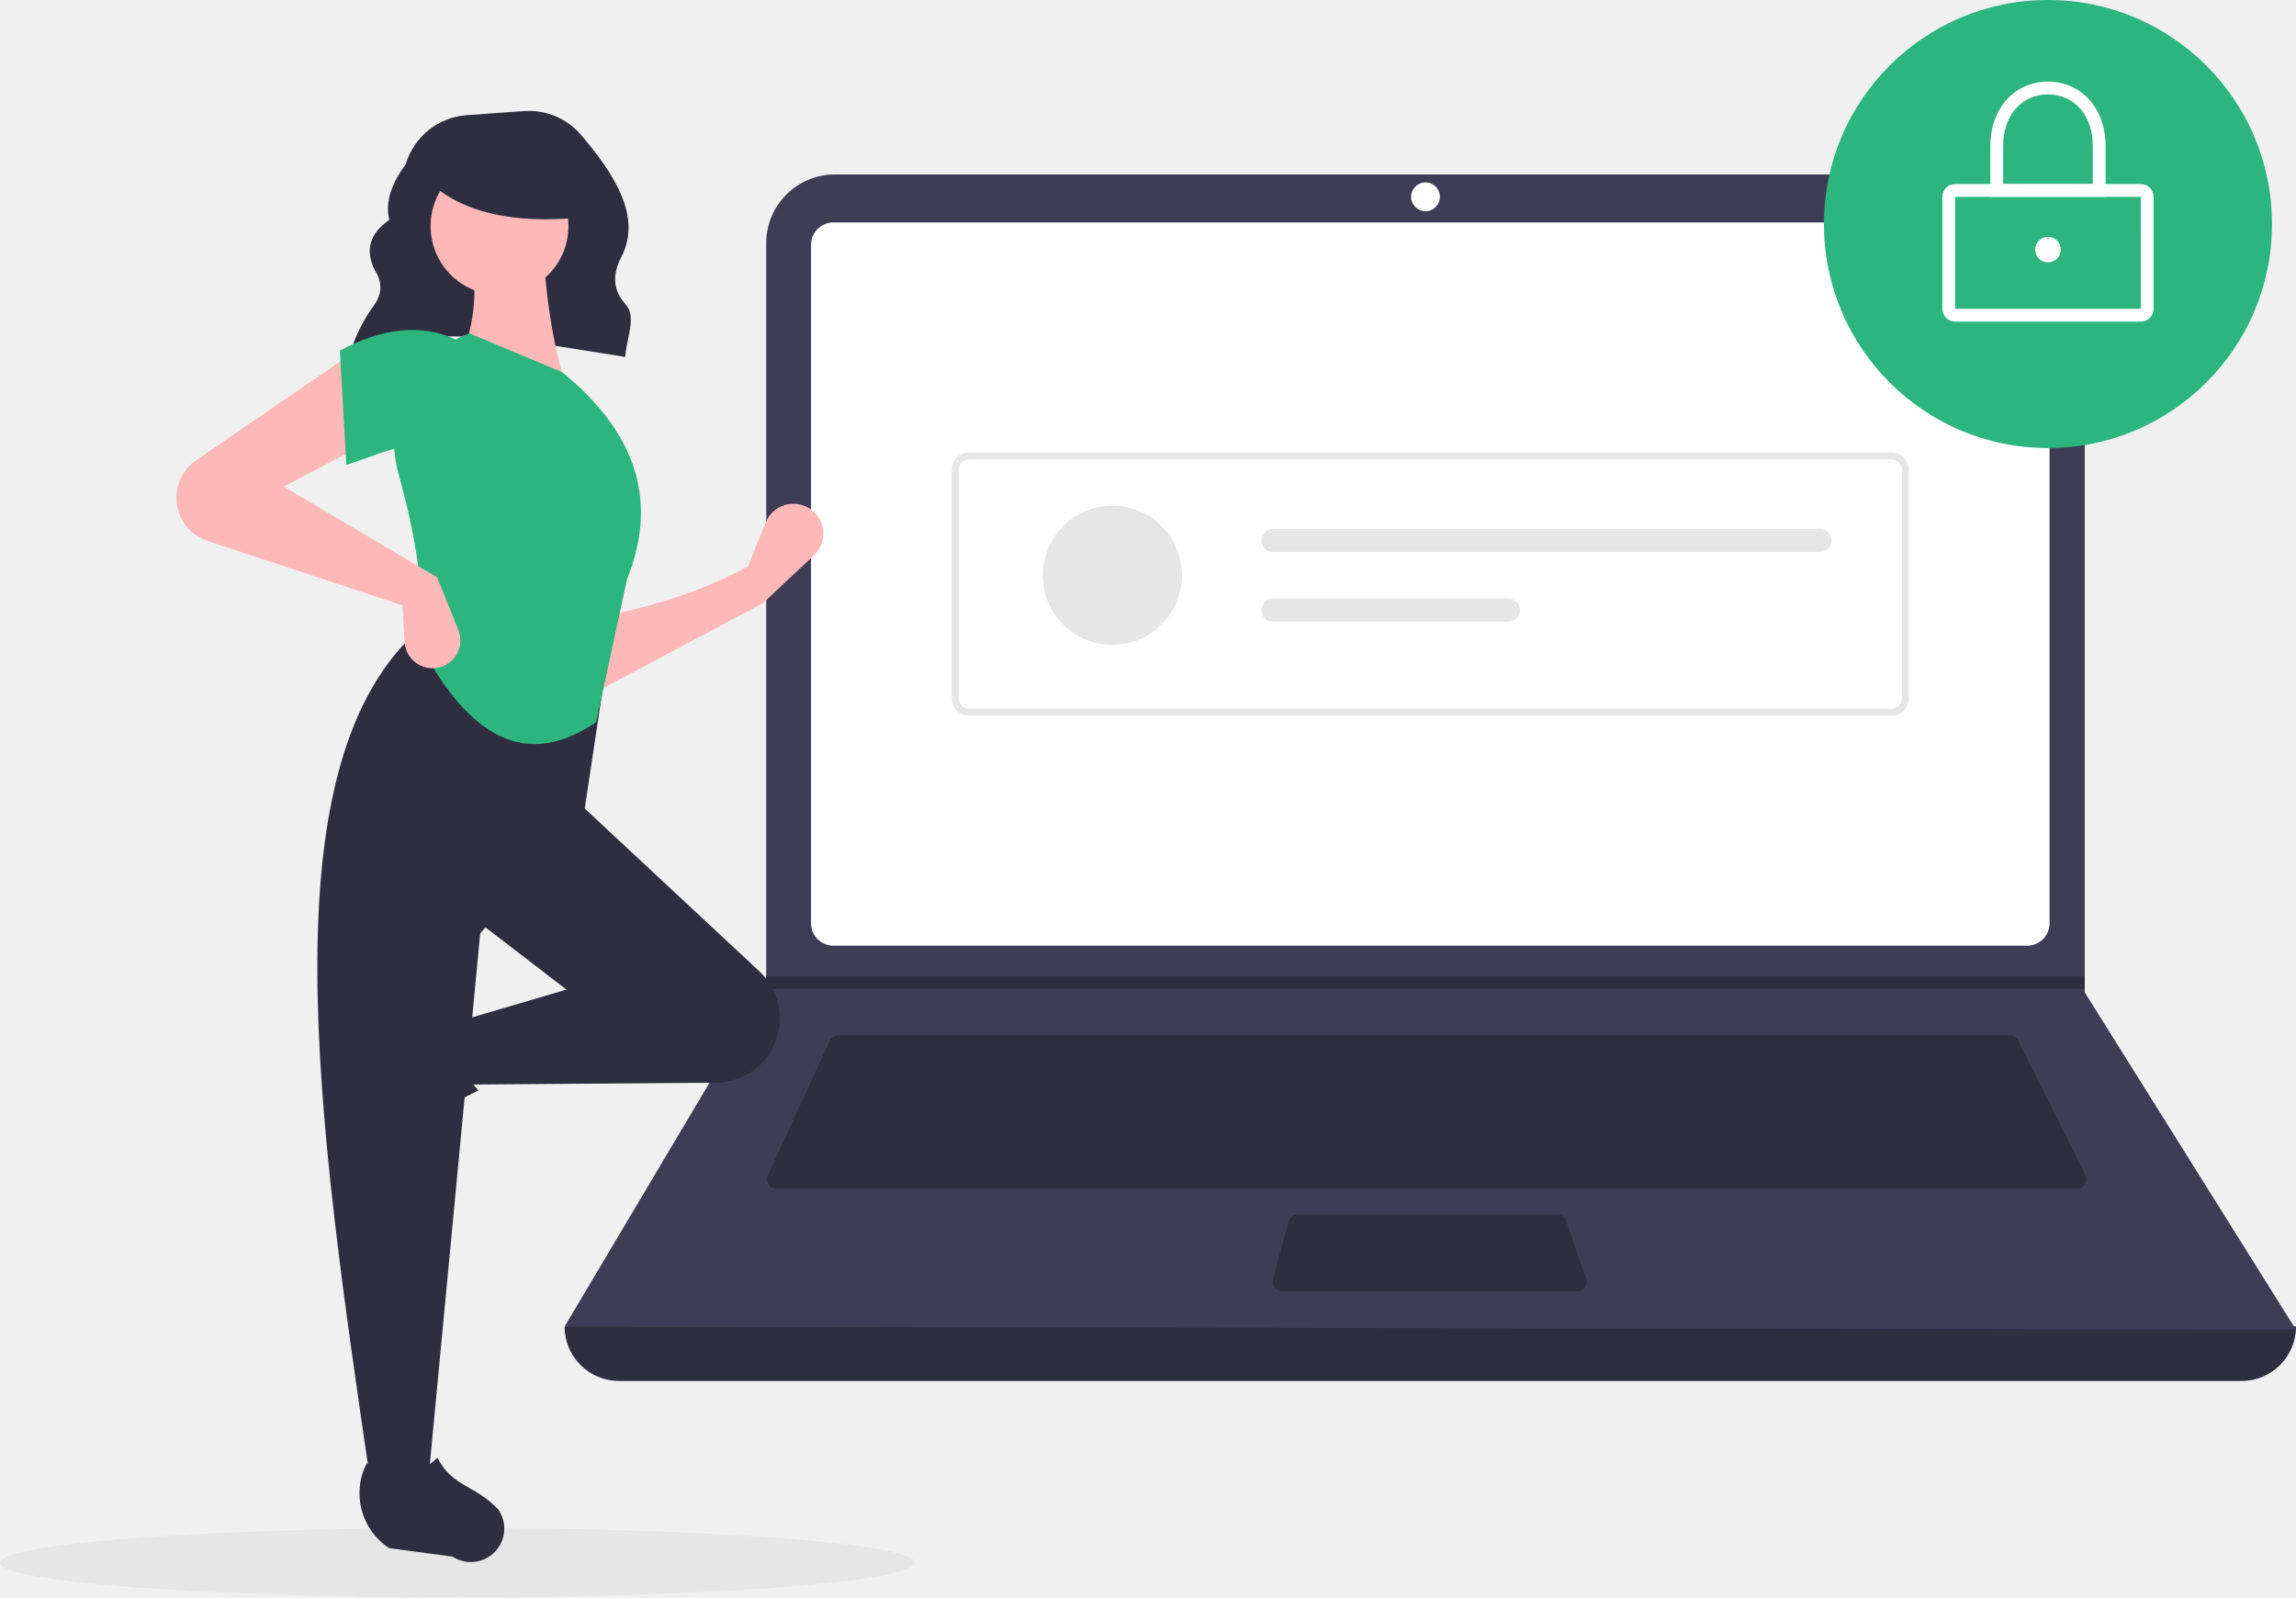
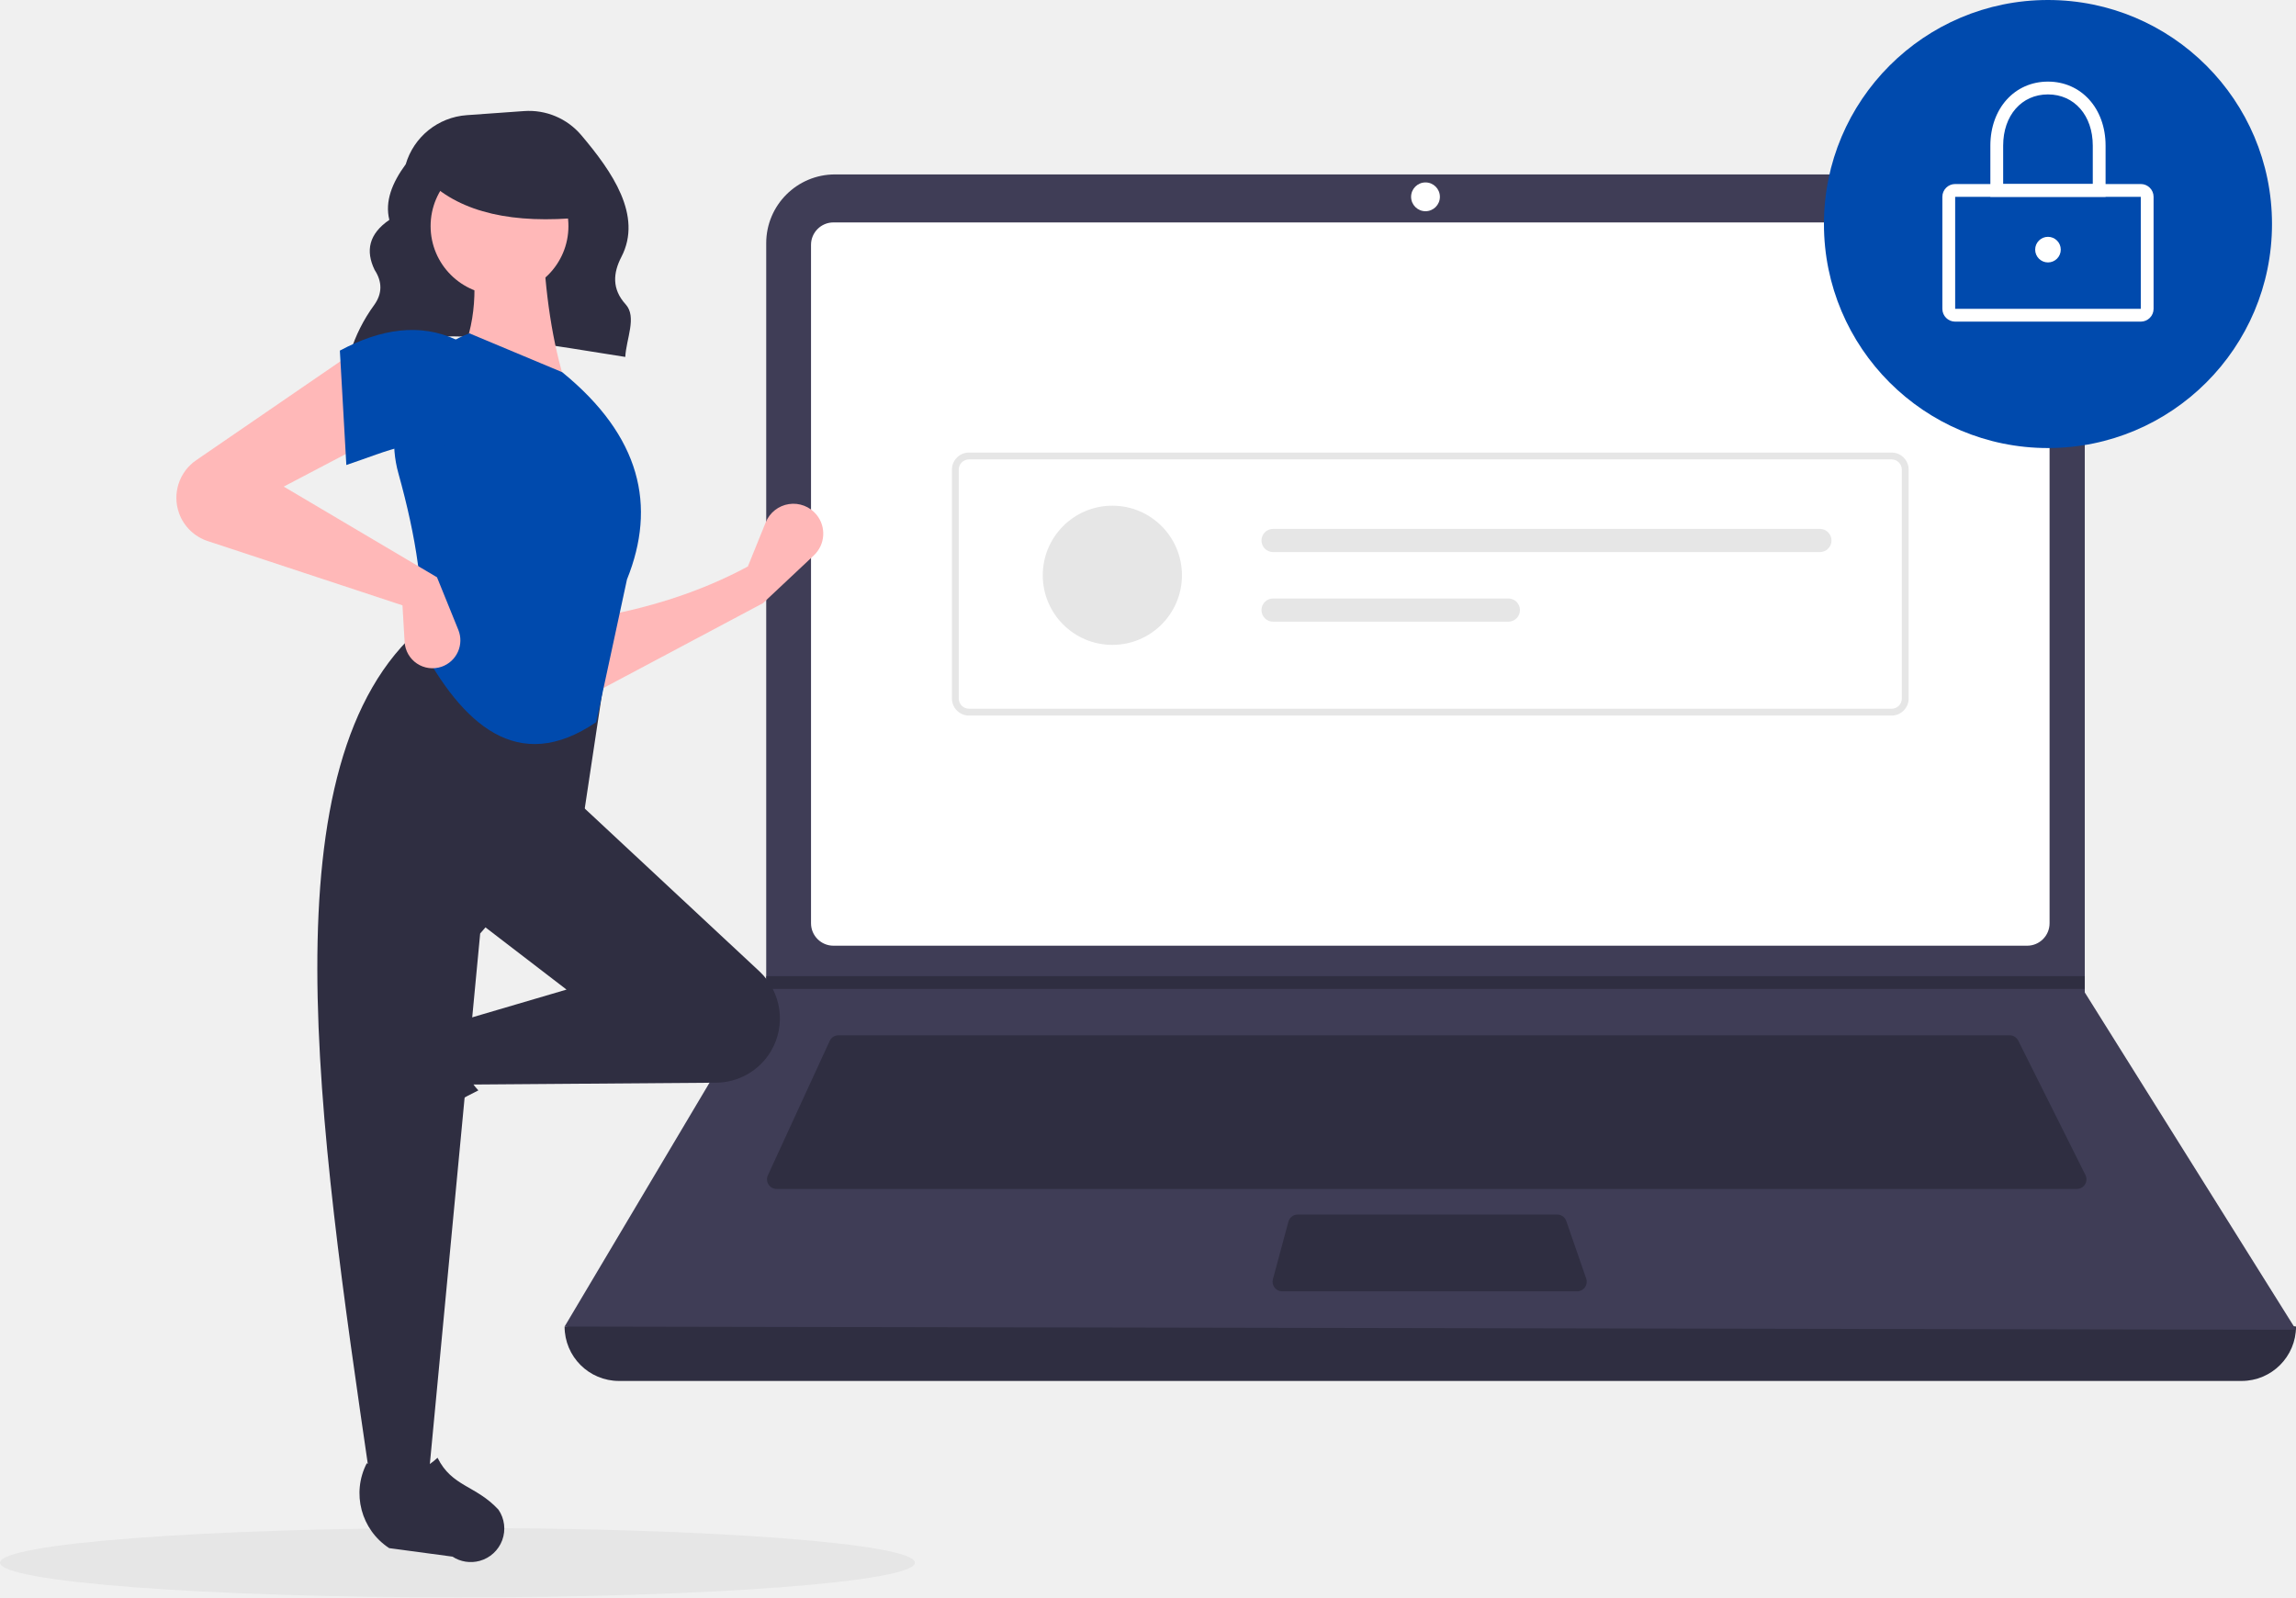
<svg xmlns="http://www.w3.org/2000/svg" id="a5c16198-98a1-478b-8909-43624583dcf2" data-name="Layer 1" width="793" height="551.732" viewBox="0 0 793 551.732">
  <ellipse cx="158" cy="539.732" rx="158" ry="12" fill="#e6e6e6" />
  <path d="M324.272,296.554c27.497-11.695,61.744-4.285,95.191.858.311-6.228,4.084-13.808.132-18.153-4.801-5.279-4.359-10.825-1.47-16.404,7.388-14.265-3.197-29.444-13.884-42.065a23.669,23.669,0,0,0-19.755-8.292l-19.797,1.414A23.709,23.709,0,0,0,343.635,230.859v0c-4.727,6.429-7.257,12.841-5.664,19.219-7.081,4.839-8.27,10.68-5.089,17.264,2.698,4.146,2.669,8.182-.123,12.106a55.891,55.891,0,0,0-8.31,16.506Z" transform="translate(-203.5 -174.1342)" fill="#2f2e41" />
  <path d="M977.709,651.097H417.291A18.791,18.791,0,0,1,398.5,632.306h0q304.727-35.415,598,0h0A18.791,18.791,0,0,1,977.709,651.097Z" transform="translate(-203.5 -174.1342)" fill="#2f2e41" />
  <path d="M996.5,633.412l-598-1.105,69.306-116.616.332-.553V258.131a23.752,23.752,0,0,1,23.754-23.754H899.792a23.752,23.752,0,0,1,23.754,23.754V516.906Z" transform="translate(-203.5 -174.1342)" fill="#3f3d56" />
  <path d="M491.35,250.957a7.746,7.746,0,0,0-7.738,7.738V493.031a7.747,7.747,0,0,0,7.738,7.738H903.65a7.747,7.747,0,0,0,7.738-7.738V258.694a7.747,7.747,0,0,0-7.738-7.738Z" transform="translate(-203.5 -174.1342)" fill="#fff" />
  <path d="M493.078,531.718a3.325,3.325,0,0,0-3.013,1.93l-21.355,46.425a3.316,3.316,0,0,0,3.012,4.702H920.814a3.316,3.316,0,0,0,2.965-4.799L900.567,533.551a3.299,3.299,0,0,0-2.965-1.833Z" transform="translate(-203.5 -174.1342)" fill="#2f2e41" />
  <circle cx="492.342" cy="67.98" r="4.974" fill="#fff" />
  <path d="M651.7,593.619a3.321,3.321,0,0,0-3.202,2.454l-5.357,19.896a3.316,3.316,0,0,0,3.202,4.179h101.874a3.315,3.315,0,0,0,3.133-4.401l-6.887-19.896a3.318,3.318,0,0,0-3.134-2.231Z" transform="translate(-203.5 -174.1342)" fill="#2f2e41" />
  <polygon points="720.046 337.135 720.046 341.556 264.306 341.556 264.649 341.004 264.649 337.135 720.046 337.135" fill="#2f2e41" />
-   <circle cx="707.335" cy="77.375" r="77.375" fill="#2cb67d" />
+   <circle cx="707.335" cy="77.375" r="77.375" fill="#004aad" />
  <path d="M942.89,285.223H878.779a4.426,4.426,0,0,1-4.421-4.421V242.114a4.426,4.426,0,0,1,4.421-4.421H942.89a4.426,4.426,0,0,1,4.421,4.421v38.688A4.426,4.426,0,0,1,942.89,285.223Zm-64.111-43.109v38.688h64.114L942.89,242.114Z" transform="translate(-203.5 -174.1342)" fill="#fff" />
  <path d="M930.731,242.114h-39.793V224.428c0-12.81,8.368-22.107,19.896-22.107s19.896,9.297,19.896,22.107Zm-35.372-4.421h30.95V224.428c0-10.413-6.363-17.686-15.475-17.686s-15.475,7.273-15.475,17.686Z" transform="translate(-203.5 -174.1342)" fill="#fff" />
  <circle cx="707.335" cy="86.218" r="4.421" fill="#fff" />
  <path d="M856.82,421.284H538.18a5.908,5.908,0,0,1-5.901-5.901V336.342a5.908,5.908,0,0,1,5.901-5.901H856.82a5.908,5.908,0,0,1,5.901,5.901V415.383A5.908,5.908,0,0,1,856.82,421.284Zm-318.64-88.482a3.544,3.544,0,0,0-3.54,3.54V415.383a3.544,3.544,0,0,0,3.54,3.54H856.82a3.544,3.544,0,0,0,3.54-3.54V336.342a3.544,3.544,0,0,0-3.54-3.54Z" transform="translate(-203.5 -174.1342)" fill="#e6e6e6" />
  <circle cx="384.19" cy="198.695" r="24.036" fill="#e6e6e6" />
  <path d="M643.203,356.805a4.006,4.006,0,1,0,0,8.012H832.061a4.006,4.006,0,0,0,0-8.012Z" transform="translate(-203.5 -174.1342)" fill="#e6e6e6" />
  <path d="M643.203,380.842a4.006,4.006,0,1,0,0,8.012H724.469a4.006,4.006,0,1,0,0-8.012Z" transform="translate(-203.5 -174.1342)" fill="#e6e6e6" />
  <path d="M467.022,382.462,408.119,413.778l-.746-26.096c19.226-3.209,37.517-8.797,54.429-17.895l6.16-15.22a10.318,10.318,0,0,1,17.536-2.678l0,0a10.318,10.318,0,0,1-.908,14.069Z" transform="translate(-203.5 -174.1342)" fill="#ffb8b8" />
  <path d="M323.098,563.267v0a11.574,11.574,0,0,1,1.469-9.363l12.939-19.858a22.612,22.612,0,0,1,29.335-7.739h0c-5.438,9.256-4.68,17.377,1.878,24.434a117.631,117.631,0,0,0-27.936,19.045A11.574,11.574,0,0,1,323.098,563.267Z" transform="translate(-203.5 -174.1342)" fill="#2f2e41" />
  <path d="M469.705,537.303l0,0a22.203,22.203,0,0,1-18.871,10.779l-85.96.651-3.728-21.623,38.026-11.184-32.061-24.605L402.154,450.313l63.65,59.324A22.203,22.203,0,0,1,469.705,537.303Z" transform="translate(-203.5 -174.1342)" fill="#2f2e41" />
  <path d="M351.453,685.179H331.321c-18.075-123.898-36.474-248.142,17.895-294.515l64.122,10.439L405.136,455.532l-35.789,41.008Z" transform="translate(-203.5 -174.1342)" fill="#2f2e41" />
  <path d="M369.149,713.246h0a11.574,11.574,0,0,1-9.363-1.469l-21.859-2.938a22.612,22.612,0,0,1-7.741-29.335v0c9.257,5.437,17.377,4.679,24.434-1.879,4.986,10.067,13.201,9.453,21.047,17.935A11.574,11.574,0,0,1,369.149,713.246Z" transform="translate(-203.5 -174.1342)" fill="#2f2e41" />
  <path d="M399.172,307.902l-37.28-8.947c6.192-12.674,6.702-26.776,3.728-41.754l25.351-.746C391.764,275.08,394.167,292.481,399.172,307.902Z" transform="translate(-203.5 -174.1342)" fill="#ffb8b8" />
-   <path d="M409.418,423.552c-27.139,18.493-46.314.633-60.947-26.923,2.033-16.862-1.259-37.041-7.357-58.966a40.138,40.138,0,0,1,24.506-48.401h0l32.061,13.421c27.224,22.19,32.582,46.227,22.368,71.578Z" transform="translate(-203.5 -174.1342)" fill="#2cb67d" />
+   <path d="M409.418,423.552c-27.139,18.493-46.314.633-60.947-26.923,2.033-16.862-1.259-37.041-7.357-58.966a40.138,40.138,0,0,1,24.506-48.401h0l32.061,13.421c27.224,22.19,32.582,46.227,22.368,71.578Z" transform="translate(-203.5 -174.1342)" fill="#004aad" />
  <path d="M331.321,326.542,301.497,342.2l52.938,31.316,7.366,18.17a9.637,9.637,0,0,1-5.789,12.731h0a9.637,9.637,0,0,1-12.762-8.544l-.745-12.663-67.284-22.204a15.733,15.733,0,0,1-9.873-9.611v0a15.733,15.733,0,0,1,5.903-18.303l54.105-37.118Z" transform="translate(-203.5 -174.1342)" fill="#ffb8b8" />
-   <path d="M361.146,329.524c-12.439-5.451-23.749.47-38.026,5.219l-2.237-39.517c14.176-7.556,27.692-9.593,40.263-3.728Z" transform="translate(-203.5 -174.1342)" fill="#2cb67d" />
+   <path d="M361.146,329.524c-12.439-5.451-23.749.47-38.026,5.219l-2.237-39.517c14.176-7.556,27.692-9.593,40.263-3.728Z" transform="translate(-203.5 -174.1342)" fill="#004aad" />
  <circle cx="172.525" cy="78.093" r="23.802" fill="#ffb8b8" />
  <path d="M404.5,249.224c-23.566,2.308-41.523-1.546-53-12.52v-8.838h51Z" transform="translate(-203.5 -174.1342)" fill="#2f2e41" />
</svg>
